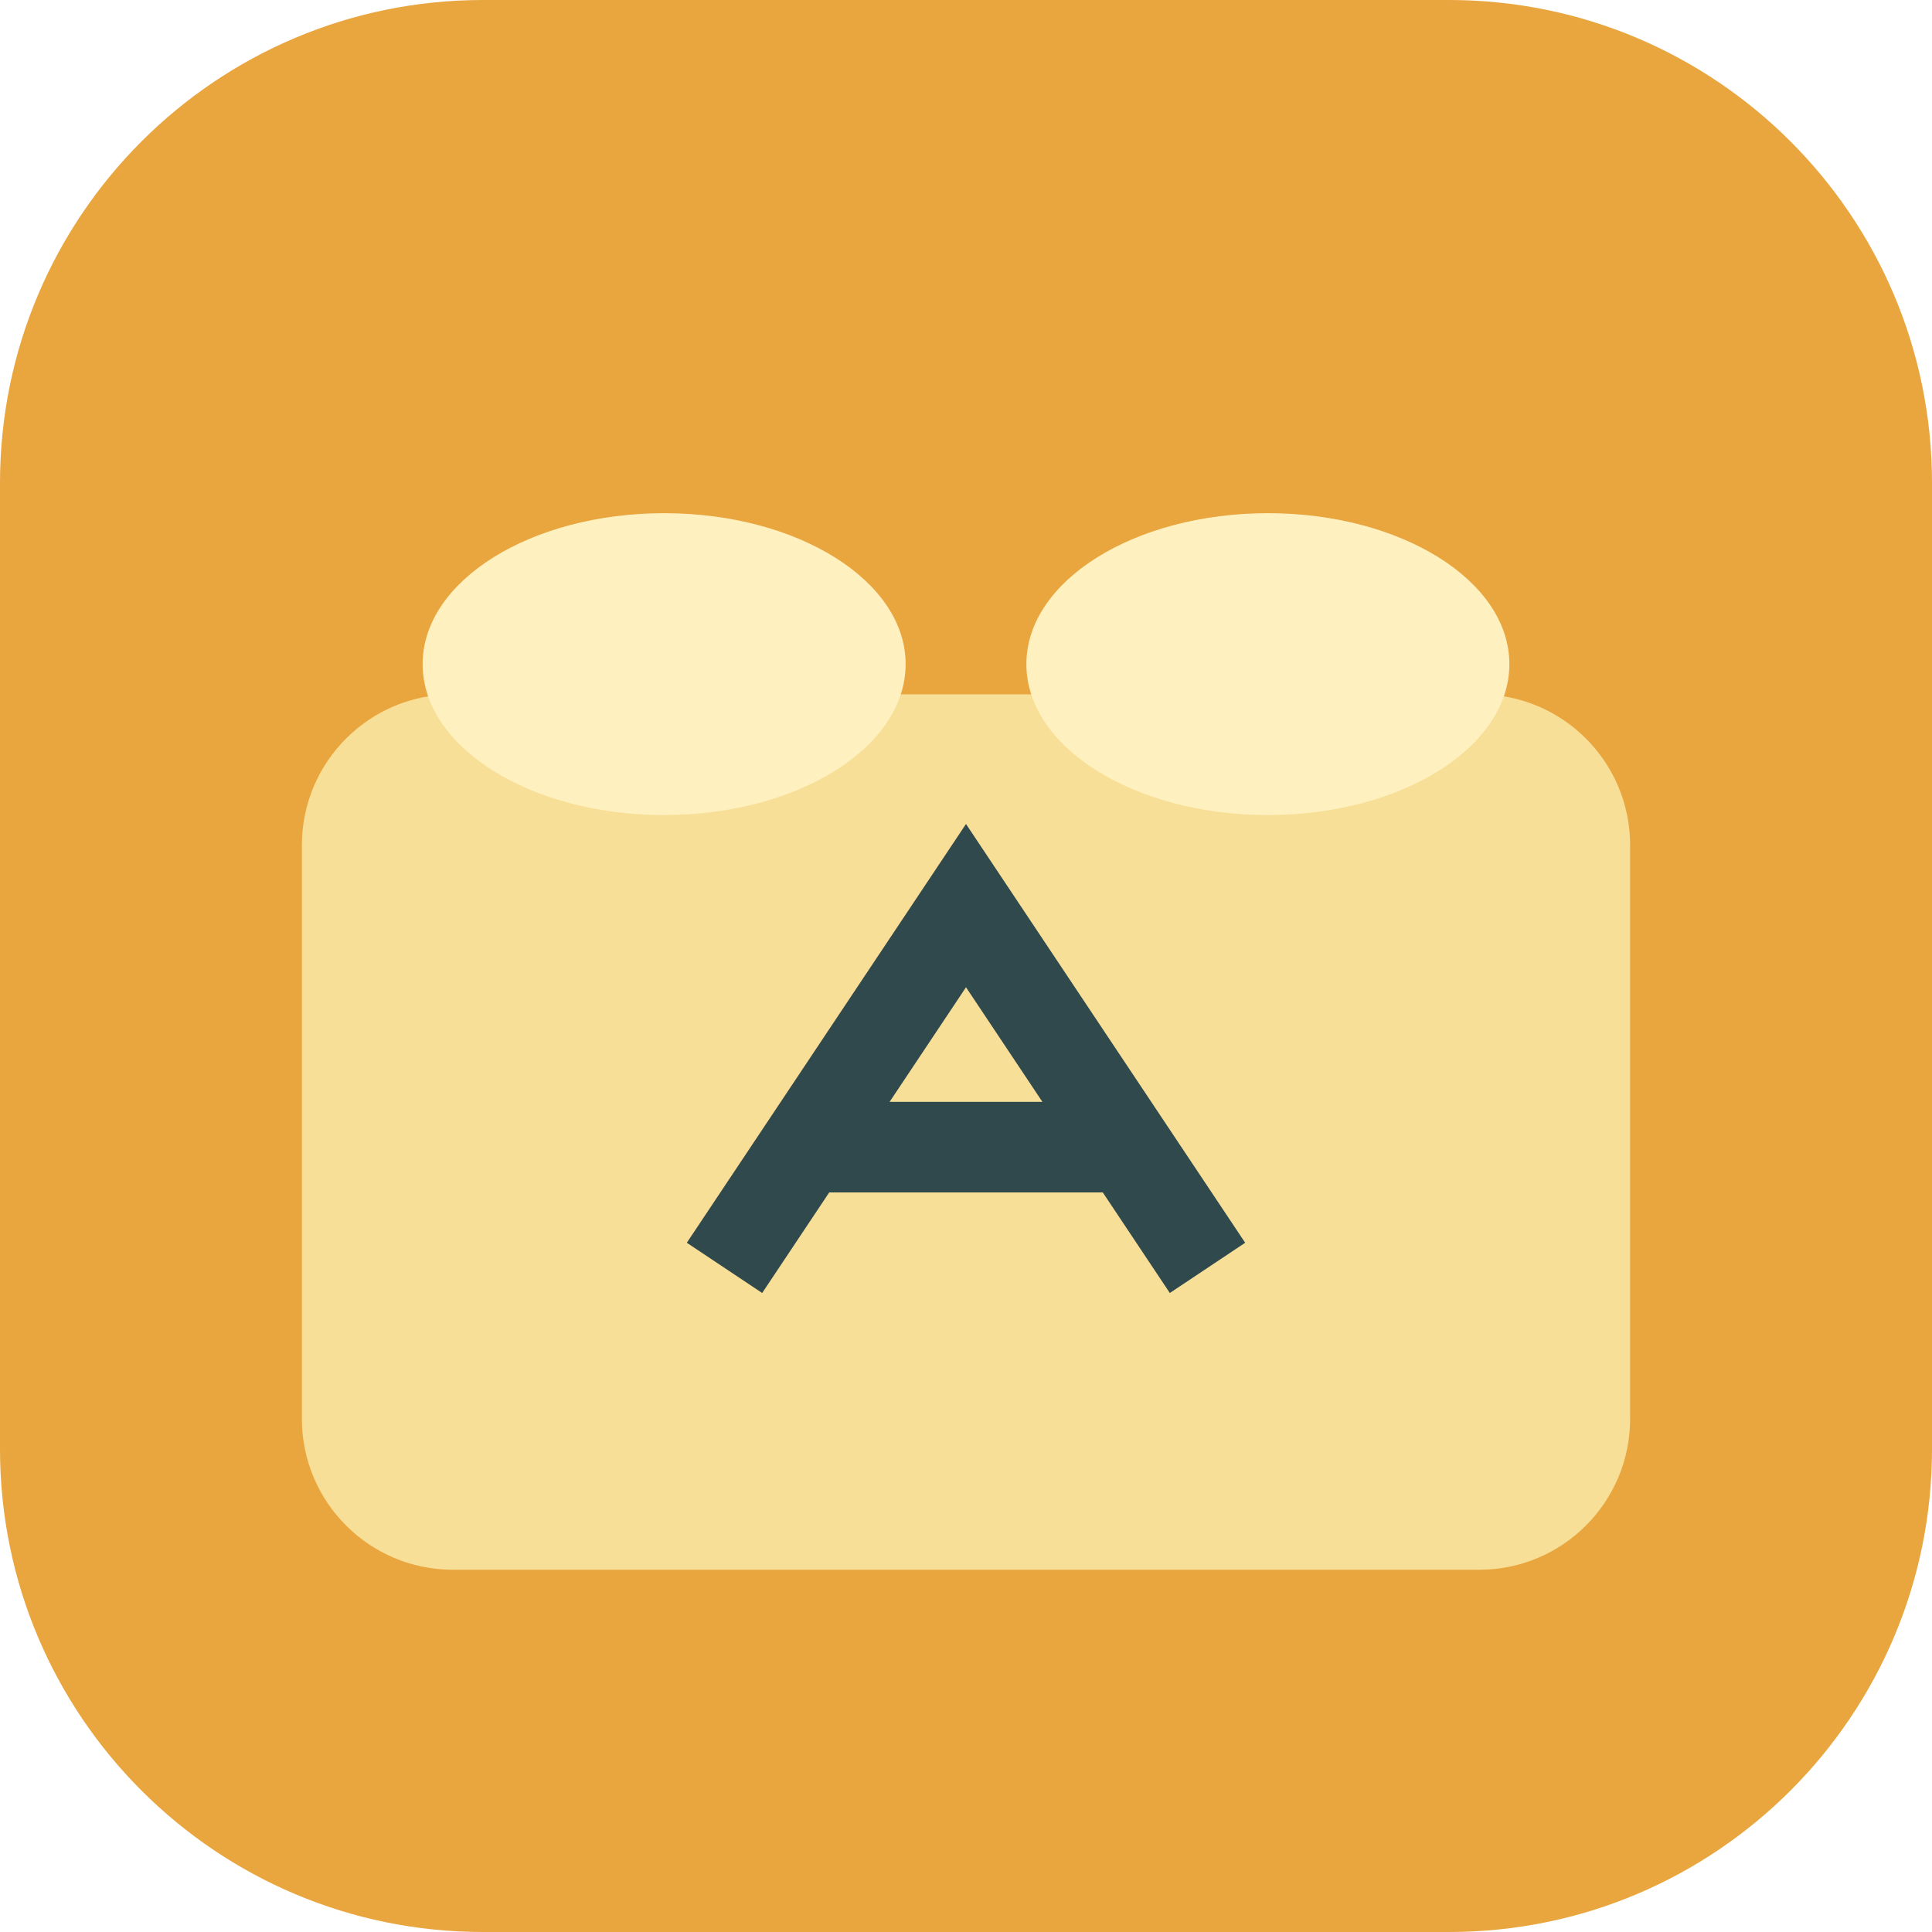
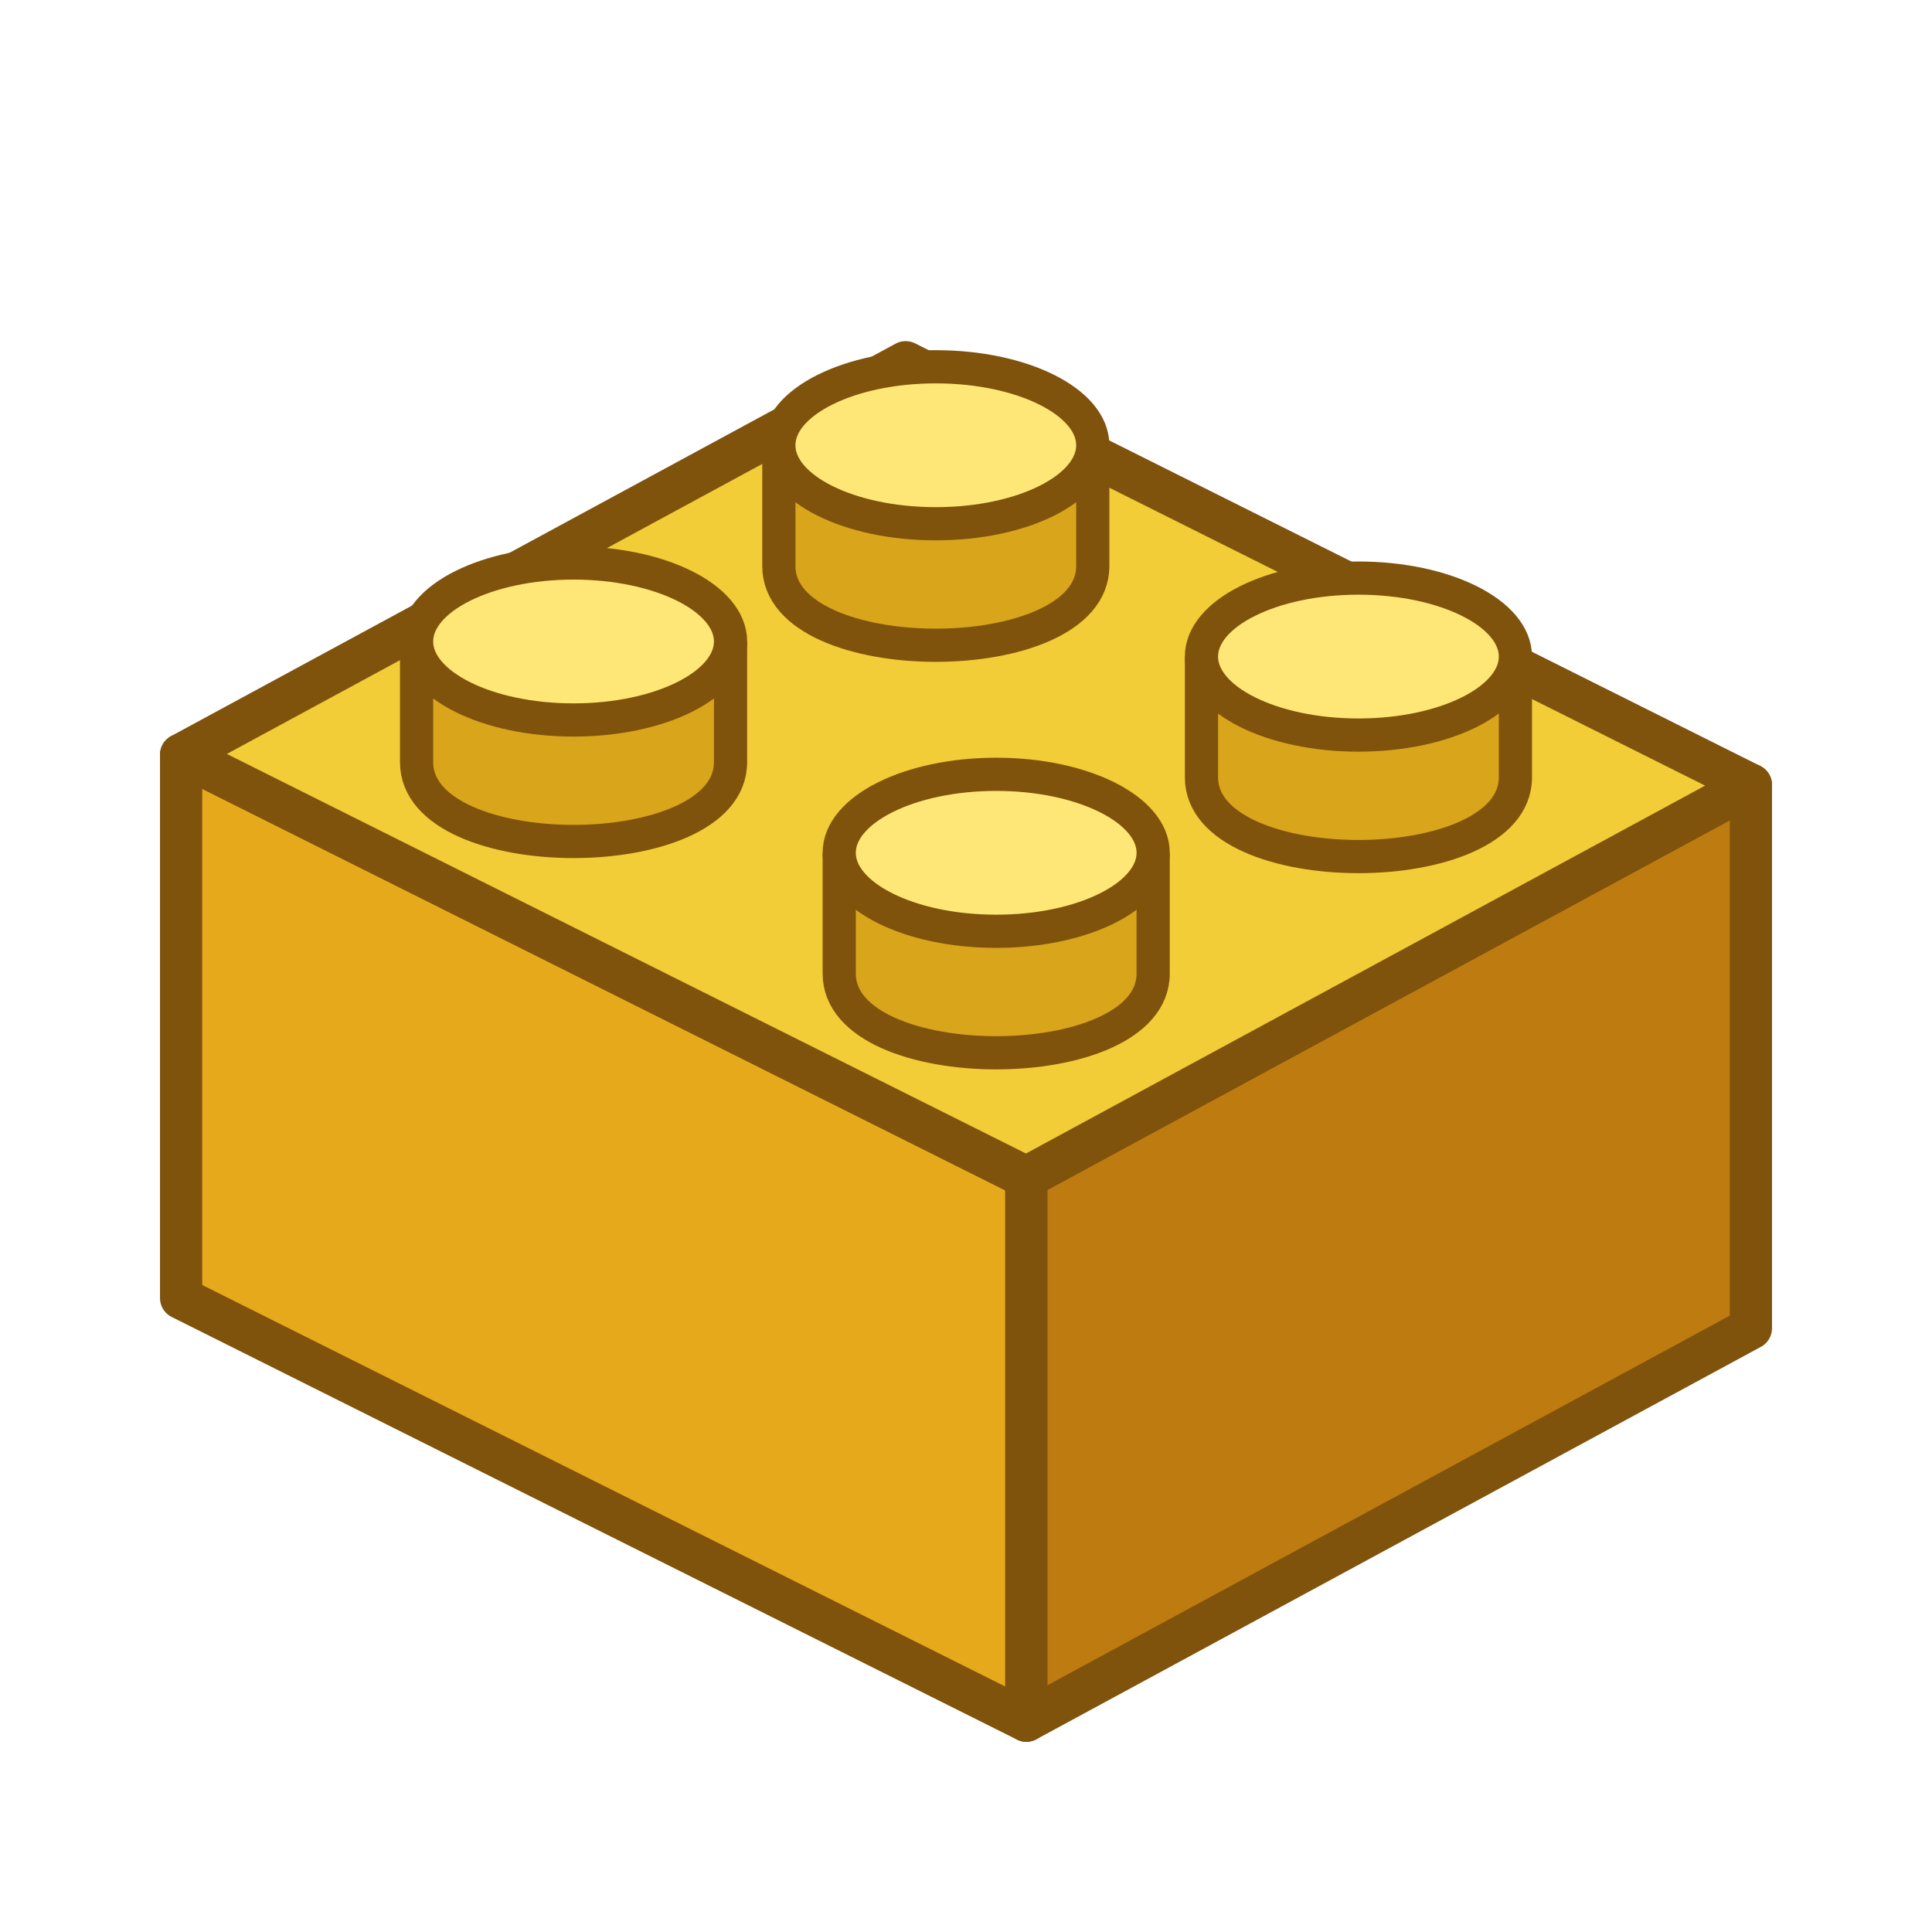
<svg xmlns="http://www.w3.org/2000/svg" viewBox="0 0 64 64">
-   <rect width="64" height="64" rx="16" fill="#e9a53e" />
-   <rect x="10" y="23" width="44" height="29" rx="5" fill="#f8df97" />
-   <ellipse cx="22" cy="22" rx="8" ry="5" fill="#fff0bf" />
-   <ellipse cx="42" cy="22" rx="8" ry="5" fill="#fff0bf" />
-   <path d="M24 42l8-12 8 12m-13-4h10" stroke="#30494c" stroke-width="3" fill="none" />
+   <g stroke="#80530d" stroke-width="1.4" stroke-linejoin="round">
+     <path d="M6 25 34 39V57L6 43Z" fill="#e7a91c" />
+     <path d="m34 39 24-13v18L34 57Z" fill="#bd7b10" />
+     <path d="m6 25 24-13 28 14-24 13Z" fill="#f2cd37" />
+   </g>
+   <defs>
+     <g id="stud">
+       <path d="M-5.2 0v4c0 3.5 10.4 3.5 10.4 0V0" fill="#d9a51b" stroke="#80530d" stroke-width="1.1" />
+       <ellipse rx="5.2" ry="2.6" fill="#ffe777" stroke="#80530d" stroke-width="1.1" />
+     </g>
+   </defs>
+   <use href="#stud" x="31" y="14.75" />
+   <use href="#stud" x="19" y="21.25" />
+   <use href="#stud" x="45" y="21.75" />
+   <use href="#stud" x="33" y="28.25" />
</svg>
